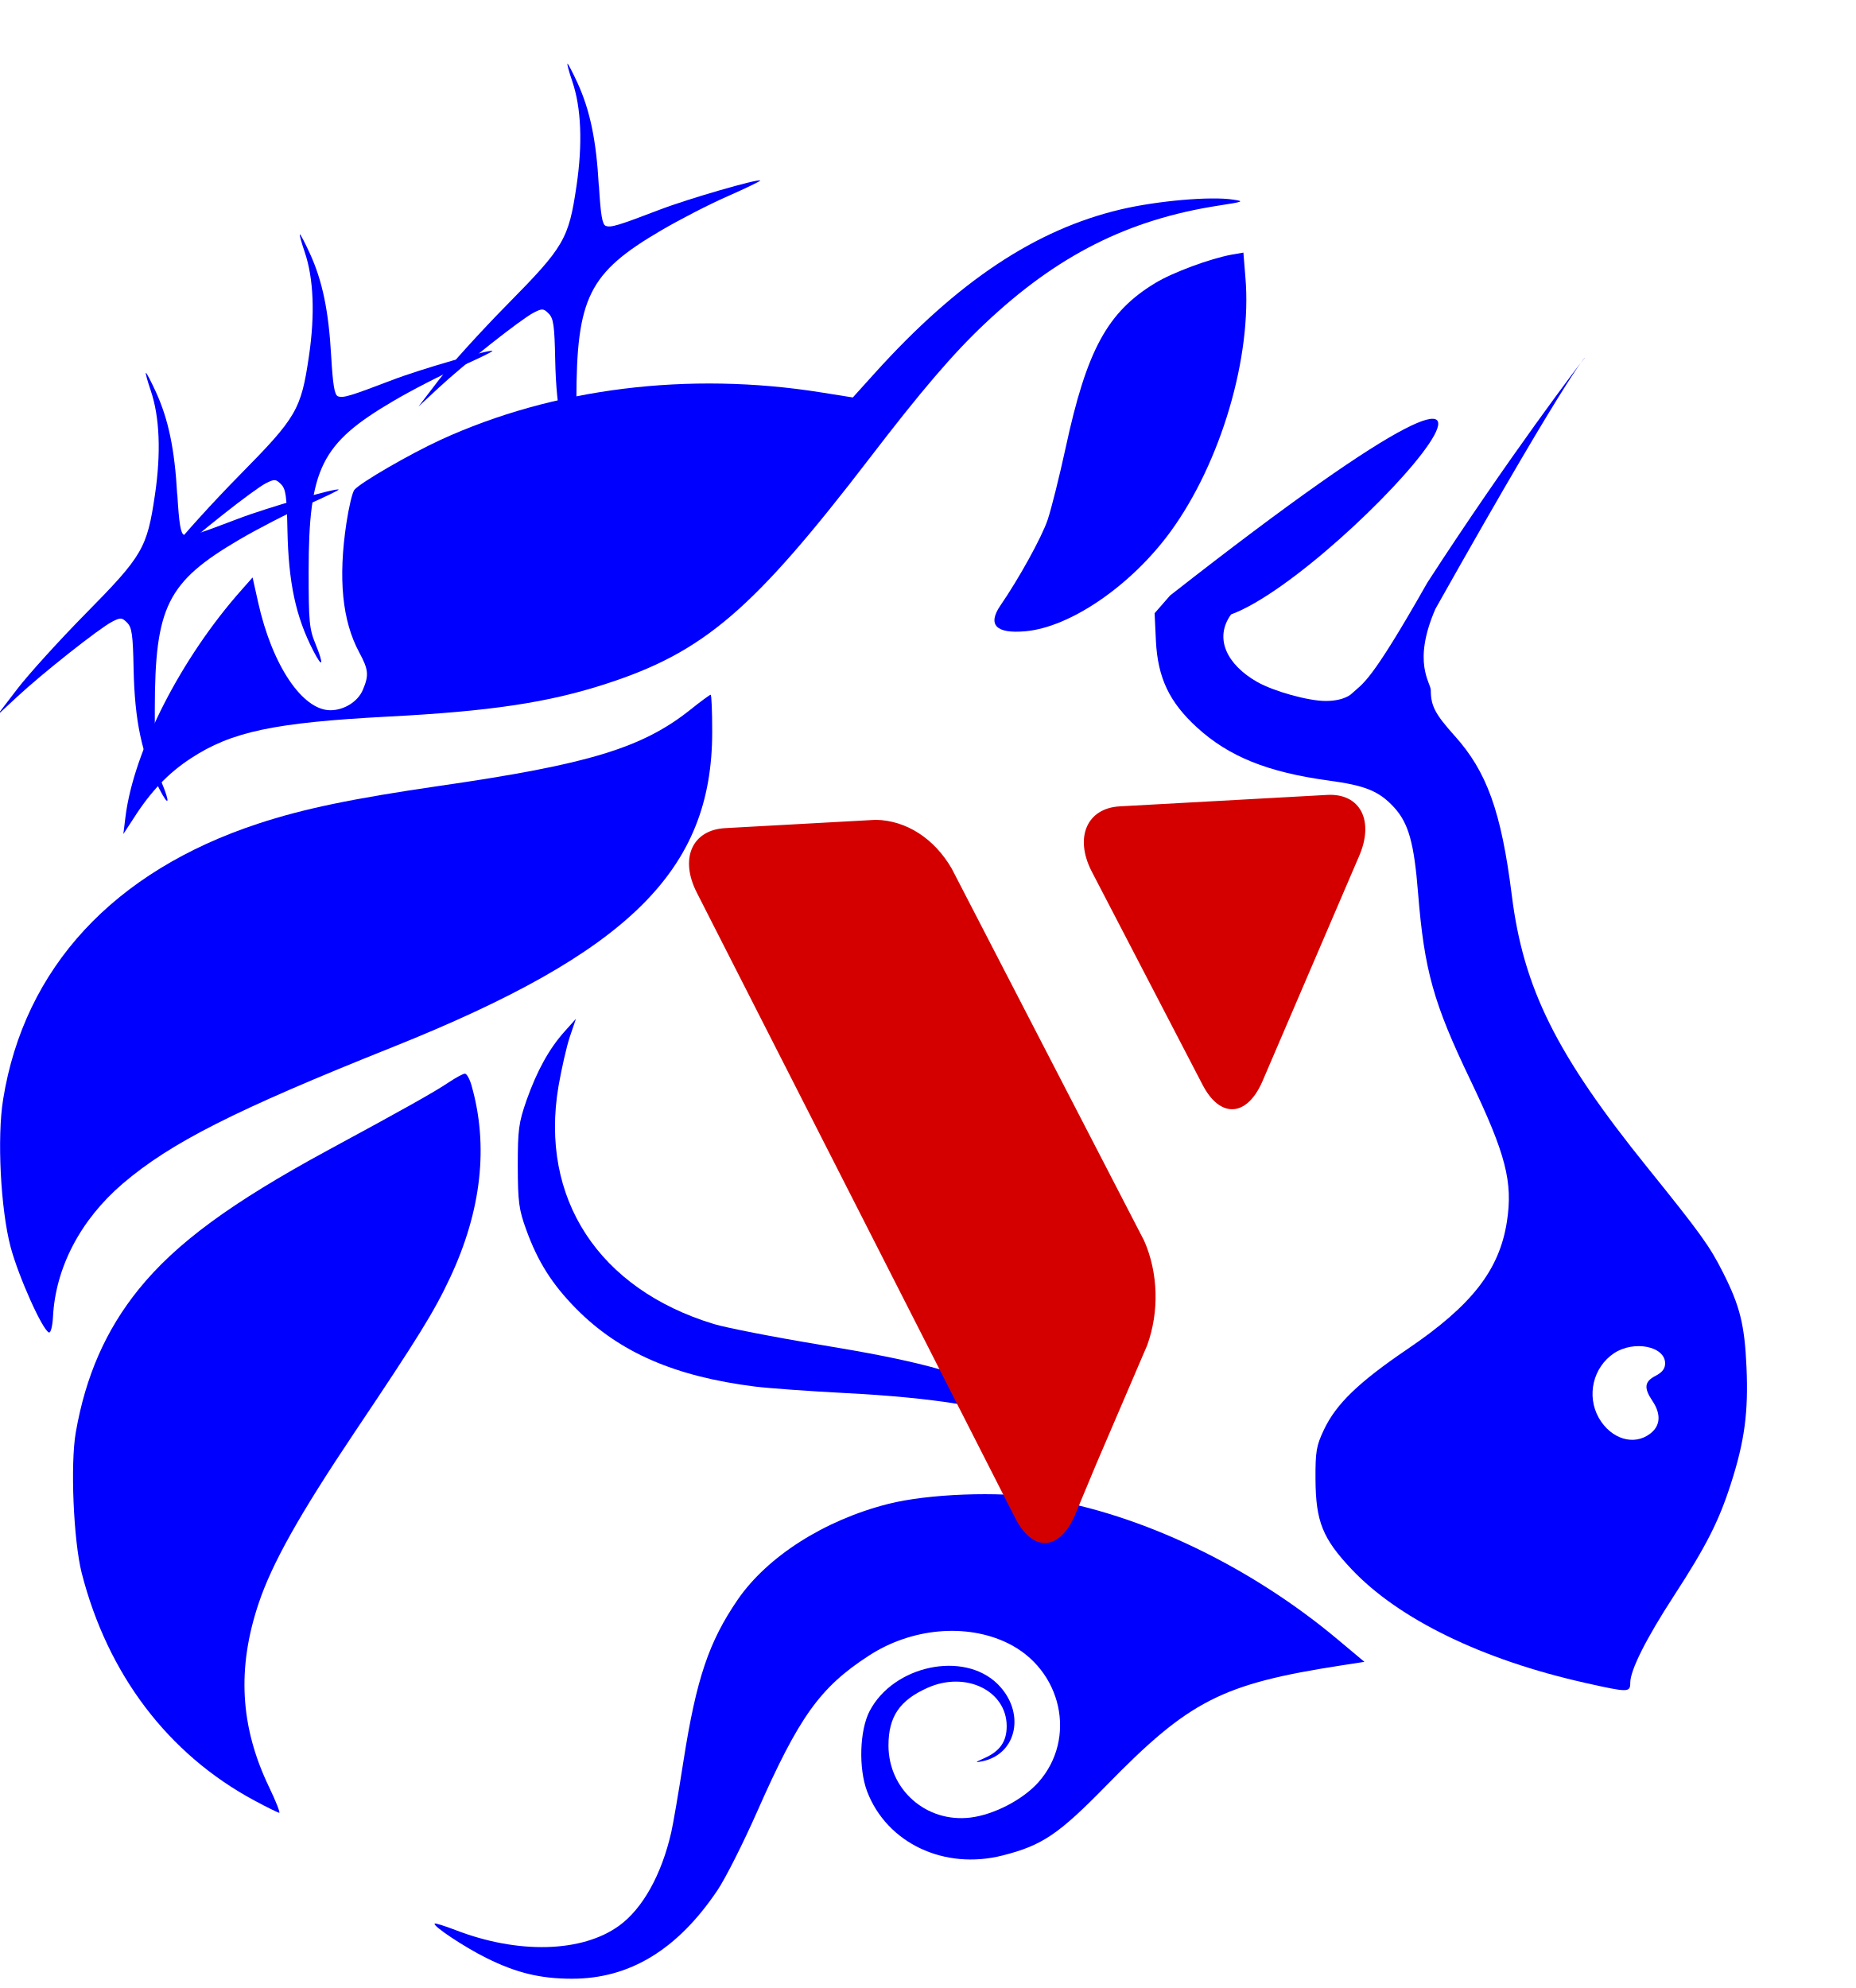
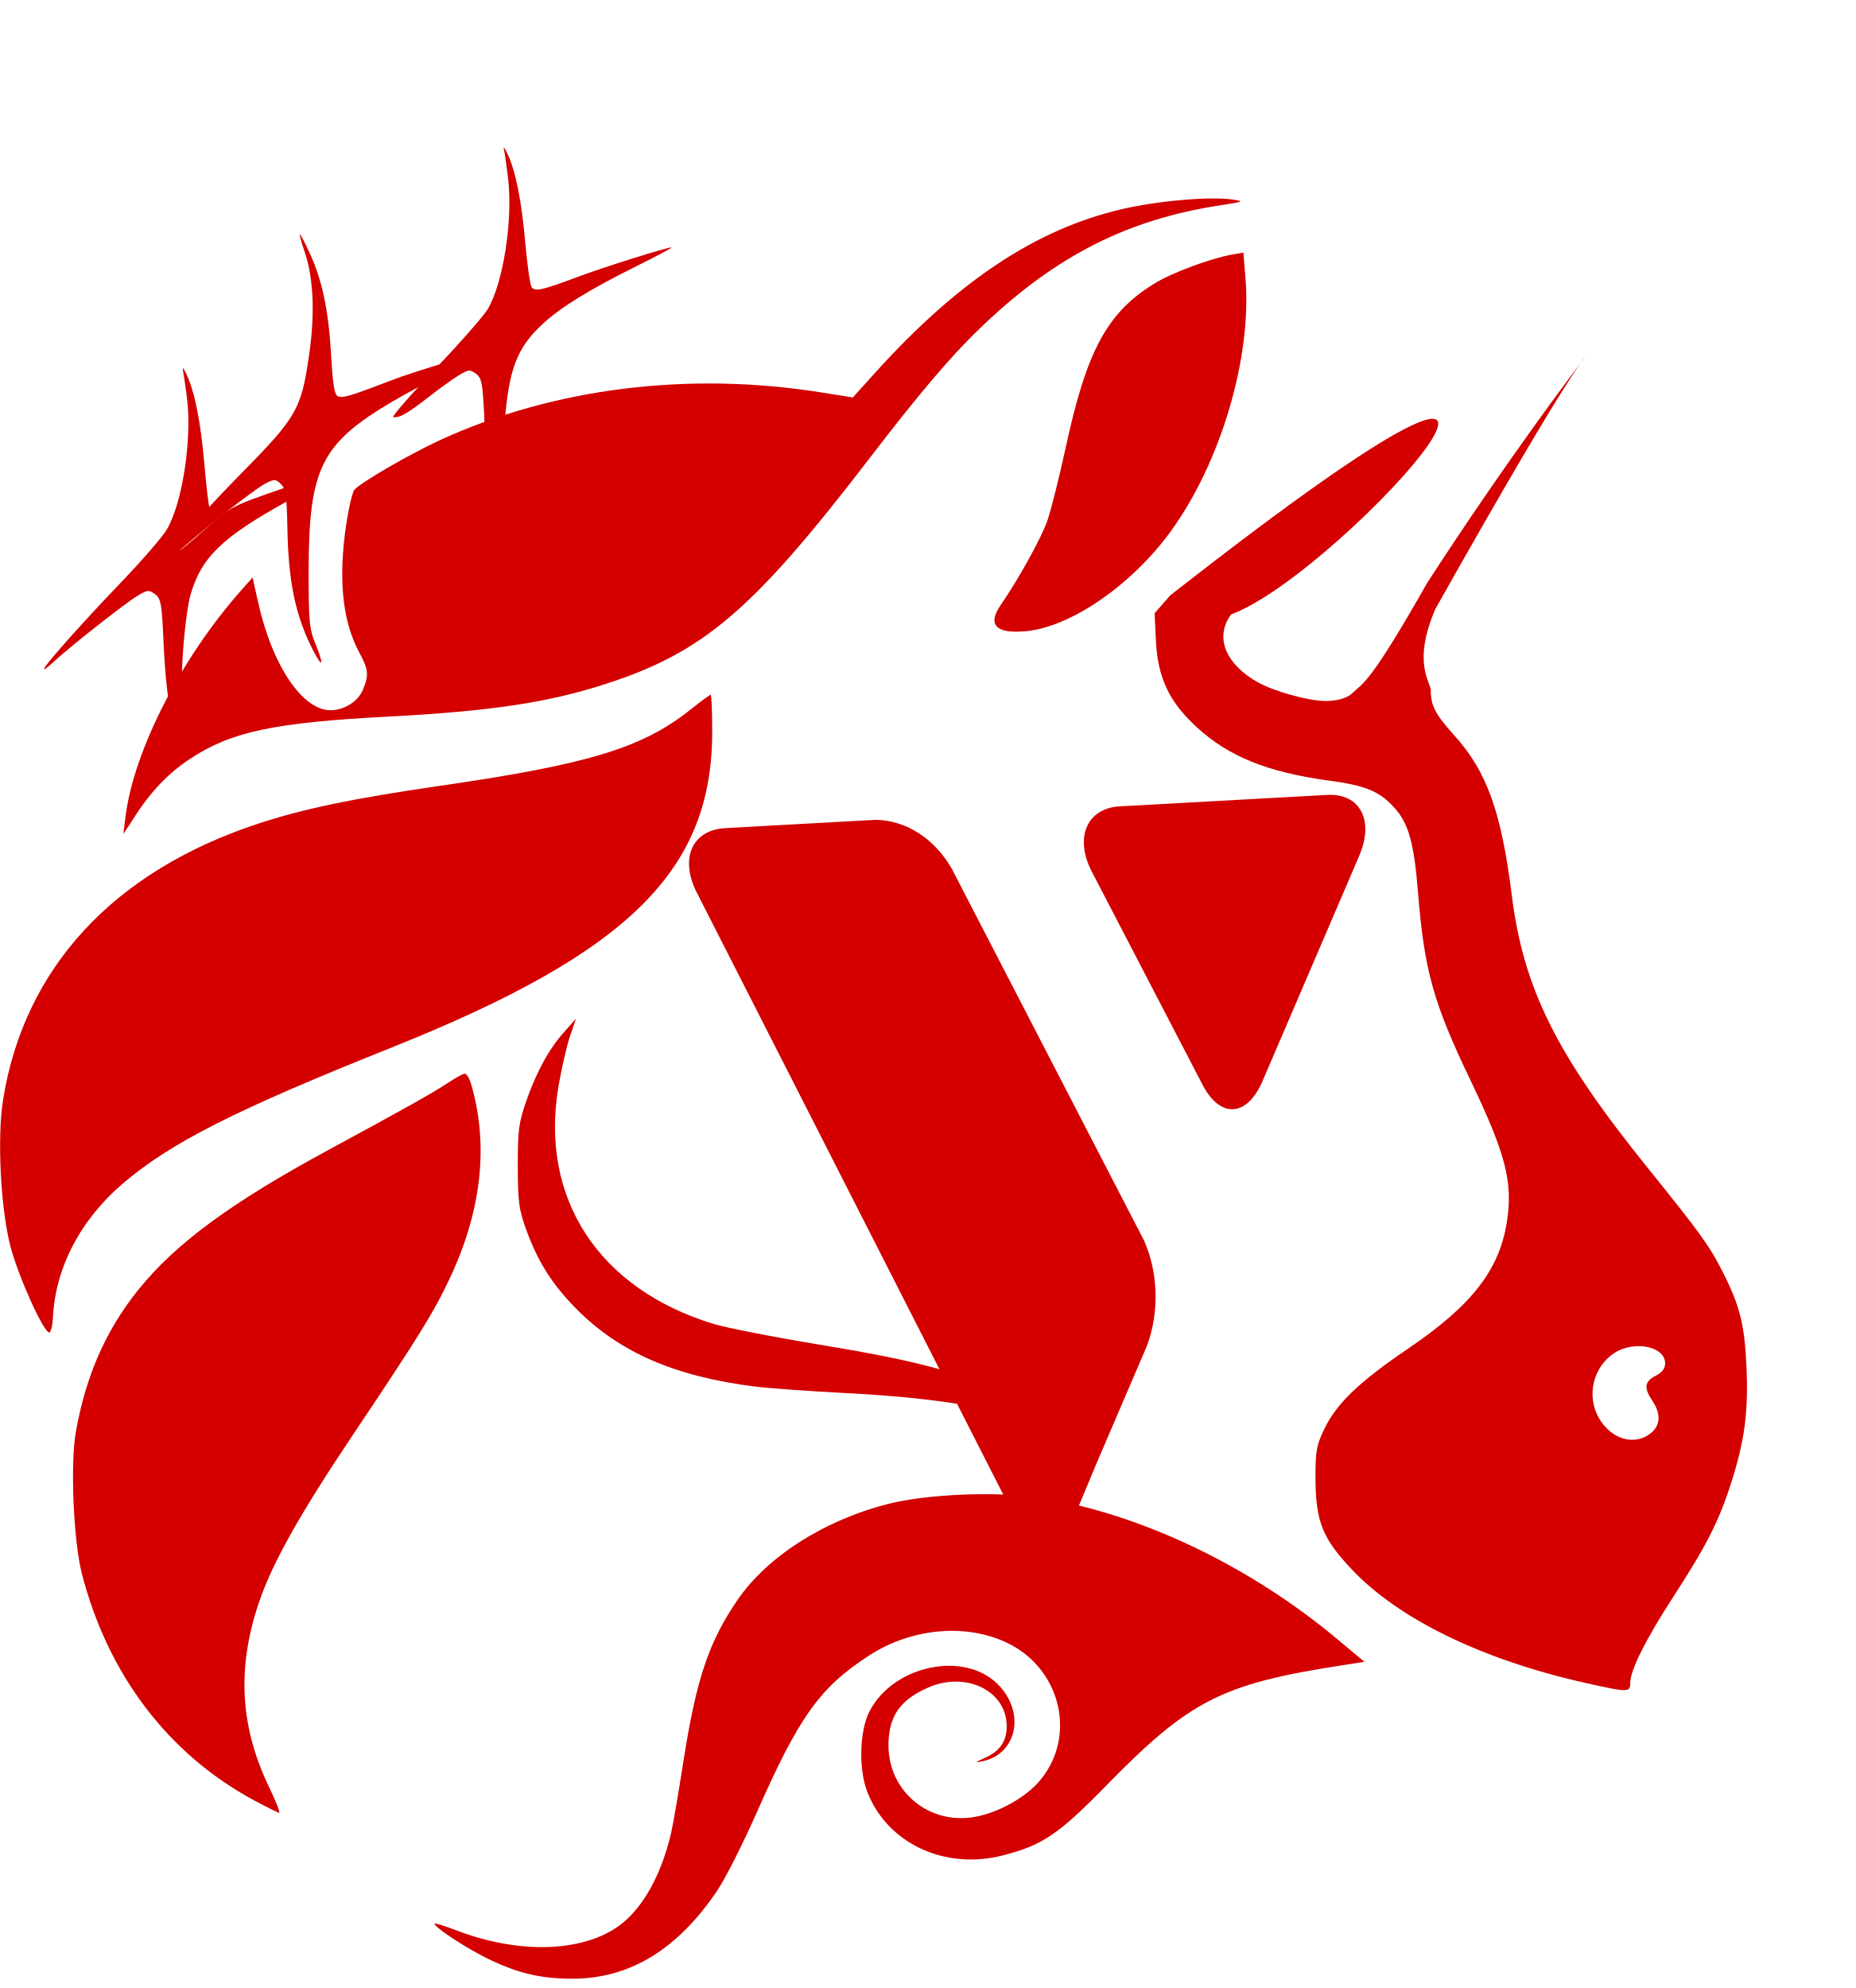
<svg xmlns="http://www.w3.org/2000/svg" id="svg22" version="1.1" fill="none" viewBox="0 0 14 15" height="15" width="14">
  <defs id="defs26" />
-   <g transform="matrix(-1,0,0,1,13.34776,0)" id="g20" style="mix-blend-mode:darken;fill:#0000ff">
-     <path style="fill:#0000ff" id="path2" fill="#000000" d="M 4.152,1.551 C 3.964,1.522 3.956,1.519 4.045,1.506 4.214,1.48 4.615,1.515 4.891,1.58 5.535,1.732 6.121,2.122 6.747,2.815 l 0.166,0.184 0.238,-0.038 C 8.153,2.801 9.172,2.928 10.024,3.319 c 0.234,0.108 0.604,0.322 0.65,0.377 0.015,0.018 0.042,0.131 0.06,0.251 0.063,0.417 0.032,0.737 -0.097,0.976 -0.07,0.13 -0.074,0.171 -0.027,0.282 0.037,0.089 0.142,0.154 0.245,0.154 0.212,-2.9e-4 0.44,-0.341 0.545,-0.814 l 0.042,-0.188 0.083,0.094 c 0.456,0.513 0.814,1.214 0.876,1.712 l 0.016,0.13 -0.077,-0.118 C 12.211,5.972 12.078,5.833 11.908,5.722 11.602,5.521 11.279,5.452 10.422,5.407 9.648,5.367 9.21,5.301 8.776,5.16 8.037,4.921 7.665,4.602 6.787,3.458 6.397,2.949 6.157,2.668 5.917,2.442 5.372,1.927 4.837,1.657 4.152,1.551 Z" />
-     <path style="fill:#0000ff" id="path4" fill="#000000" d="m 10.849,2.686 c 0.019,-0.341 0.066,-0.565 0.159,-0.77 0.037,-0.081 0.072,-0.148 0.077,-0.148 0.005,0 -0.011,0.06 -0.036,0.133 -0.068,0.199 -0.079,0.471 -0.032,0.788 0.059,0.402 0.093,0.46 0.521,0.894 0.201,0.204 0.434,0.461 0.518,0.571 L 12.211,4.356 12.057,4.212 C 11.869,4.037 11.436,3.695 11.341,3.646 11.277,3.614 11.267,3.614 11.228,3.653 11.191,3.689 11.184,3.743 11.179,3.999 11.171,4.398 11.116,4.654 10.984,4.91 10.913,5.048 10.902,5.019 10.966,4.862 11.014,4.746 11.019,4.694 11.019,4.308 11.018,3.533 10.925,3.346 10.382,3.027 10.245,2.946 10.018,2.829 9.878,2.768 9.739,2.706 9.628,2.652 9.632,2.648 c 0.015,-0.015 0.545,0.138 0.758,0.22 0.317,0.121 0.369,0.137 0.408,0.122 0.026,-0.01 0.038,-0.085 0.051,-0.304 z" />
-     <path style="fill:#0000ff" id="path6" fill="#000000" d="M 4.517,4.013 C 4.136,3.491 3.899,2.69 3.951,2.091 L 3.966,1.906 4.053,1.921 C 4.217,1.951 4.498,2.055 4.63,2.135 4.991,2.353 5.148,2.64 5.307,3.378 5.354,3.594 5.415,3.839 5.443,3.922 5.488,4.055 5.66,4.366 5.799,4.568 5.899,4.714 5.833,4.783 5.611,4.763 5.272,4.733 4.813,4.418 4.517,4.013 Z" />
-     <path style="fill:#0000ff" id="path8" fill="#000000" d="M 10.386,7.901 C 8.602,7.187 7.974,6.567 7.974,5.522 c 0,-0.154 0.005,-0.28 0.012,-0.28 0.006,0 0.076,0.051 0.153,0.113 0.362,0.288 0.767,0.412 1.888,0.574 0.66,0.096 1.031,0.173 1.374,0.286 1.089,0.359 1.763,1.087 1.923,2.079 0.047,0.288 0.019,0.829 -0.056,1.114 -0.06,0.225 -0.242,0.631 -0.29,0.646 -0.013,0.004 -0.026,-0.047 -0.03,-0.116 C 12.93,9.566 12.74,9.203 12.422,8.931 12.06,8.622 11.575,8.376 10.386,7.901 Z" />
-     <path style="fill:#0000ff" id="path10" fill="#000000" d="M 9.134,8.197 C 9.111,8.065 9.073,7.896 9.048,7.822 L 9.002,7.687 9.087,7.782 C 9.204,7.912 9.296,8.079 9.375,8.302 9.434,8.472 9.441,8.522 9.441,8.798 9.44,9.069 9.433,9.126 9.377,9.279 9.29,9.52 9.182,9.69 9.001,9.874 8.675,10.204 8.256,10.386 7.651,10.462 7.546,10.475 7.24,10.497 6.971,10.511 6.292,10.546 5.845,10.619 5.444,10.759 5.386,10.779 5.335,10.791 5.329,10.786 5.313,10.77 5.587,10.608 5.812,10.5 6.13,10.347 6.447,10.264 7.157,10.147 7.508,10.089 7.87,10.018 7.962,9.99 8.83,9.726 9.277,9.043 9.134,8.197 Z" />
-     <path style="fill:#0000ff" id="path12" fill="#000000" d="M 9.952,9.641 C 9.715,9.135 9.66,8.646 9.79,8.19 9.804,8.141 9.826,8.101 9.84,8.101 c 0.013,0 0.069,0.03 0.124,0.067 0.109,0.073 0.328,0.196 0.912,0.512 0.728,0.395 1.144,0.7 1.426,1.049 0.247,0.306 0.4,0.654 0.474,1.079 0.042,0.24 0.017,0.819 -0.045,1.062 -0.196,0.764 -0.651,1.364 -1.3,1.714 -0.095,0.051 -0.18,0.093 -0.19,0.094 -0.009,2e-4 0.025,-0.087 0.077,-0.195 0.218,-0.454 0.243,-0.895 0.078,-1.386 C 11.295,11.796 11.089,11.429 10.673,10.808 10.189,10.087 10.071,9.895 9.952,9.641 Z" />
-     <path style="fill:#0000ff" id="path14" fill="#000000" d="m 3.25,12.374 c 0.662,-0.556 1.486,-0.95 2.236,-1.071 0.323,-0.052 0.862,-0.032 1.162,0.045 0.48,0.122 0.909,0.396 1.133,0.721 0.218,0.318 0.312,0.596 0.409,1.213 0.038,0.244 0.08,0.488 0.093,0.543 0.073,0.32 0.216,0.576 0.392,0.704 0.28,0.204 0.763,0.217 1.238,0.033 0.081,-0.031 0.151,-0.053 0.155,-0.048 0.017,0.017 -0.222,0.176 -0.391,0.26 C 9.451,14.886 9.271,14.93 9.031,14.93 8.596,14.93 8.235,14.71 7.934,14.262 7.874,14.173 7.741,13.909 7.637,13.674 7.319,12.953 7.162,12.733 6.793,12.493 6.471,12.283 6.056,12.246 5.744,12.398 c -0.41,0.2 -0.524,0.72 -0.231,1.05 0.117,0.131 0.334,0.244 0.512,0.266 0.333,0.041 0.619,-0.21 0.619,-0.544 0,-0.217 -0.084,-0.341 -0.295,-0.435 -0.288,-0.129 -0.598,0.022 -0.597,0.291 6.4e-4,0.115 0.051,0.187 0.167,0.239 0.074,0.033 0.076,0.036 0.015,0.024 C 5.671,13.233 5.609,12.916 5.821,12.706 6.077,12.454 6.605,12.565 6.786,12.91 6.862,13.055 6.871,13.343 6.805,13.517 6.656,13.907 6.223,14.112 5.783,14 5.484,13.924 5.362,13.842 5.001,13.473 4.374,12.831 4.131,12.706 3.227,12.566 L 3.053,12.539 Z" />
-     <path style="fill:#0000ff" id="path16" fill="#000000" d="M 4.059,4.636 C 4.191,4.818 4.087,5.018 3.861,5.146 3.735,5.217 3.475,5.289 3.346,5.289 3.199,5.289 3.148,5.233 3.148,5.233 3.063,5.153 3.015,5.167 2.578,4.396 1.972,3.46 1.41,2.72 1.396,2.707 1.364,2.677 1.419,2.642 2.517,4.594 2.694,5.001 2.552,5.15 2.552,5.208 2.552,5.326 2.519,5.388 2.373,5.551 2.129,5.821 2.02,6.125 1.941,6.754 1.853,7.459 1.605,7.957 0.917,8.81 0.515,9.309 0.449,9.4 0.347,9.602 0.219,9.855 0.184,9.997 0.17,10.316 c -0.015,0.338 0.014,0.557 0.118,0.88 0.091,0.283 0.186,0.47 0.429,0.844 0.21,0.323 0.33,0.562 0.33,0.656 0,0.075 0.014,0.075 0.339,0.002 0.777,-0.174 1.408,-0.481 1.763,-0.857 0.22,-0.233 0.271,-0.361 0.273,-0.68 C 3.423,10.953 3.416,10.909 3.359,10.789 3.267,10.594 3.099,10.431 2.728,10.179 2.243,9.85 2.035,9.584 1.978,9.219 1.931,8.919 1.986,8.708 2.254,8.148 2.532,7.569 2.601,7.322 2.648,6.739 2.678,6.362 2.719,6.213 2.828,6.093 2.942,5.969 3.044,5.927 3.326,5.889 3.785,5.826 4.077,5.708 4.317,5.488 4.525,5.298 4.612,5.114 4.626,4.837 L 4.636,4.627 4.519,4.493 C 0.788,1.57 3.195,4.318 4.059,4.636 Z M 1.284,10.699 C 1.379,10.531 1.328,10.316 1.169,10.21 1.018,10.111 0.784,10.158 0.784,10.287 c 0,0.04 0.022,0.068 0.072,0.094 0.084,0.043 0.09,0.091 0.024,0.189 -0.067,0.1 -0.061,0.187 0.015,0.246 0.123,0.096 0.297,0.043 0.389,-0.117 z" clip-rule="evenodd" fill-rule="evenodd" />
+   <g transform="matrix(-1,0,0,1,13.34776,0)" id="g20" style="mix-blend-mode:darken;fill:#d40000;fill-opacity:1">
+     <path style="fill:#d40000;fill-opacity:1" id="path2" fill="#000000" d="M 4.152,1.551 C 3.964,1.522 3.956,1.519 4.045,1.506 4.214,1.48 4.615,1.515 4.891,1.58 5.535,1.732 6.121,2.122 6.747,2.815 l 0.166,0.184 0.238,-0.038 C 8.153,2.801 9.172,2.928 10.024,3.319 c 0.234,0.108 0.604,0.322 0.65,0.377 0.015,0.018 0.042,0.131 0.06,0.251 0.063,0.417 0.032,0.737 -0.097,0.976 -0.07,0.13 -0.074,0.171 -0.027,0.282 0.037,0.089 0.142,0.154 0.245,0.154 0.212,-2.9e-4 0.44,-0.341 0.545,-0.814 l 0.042,-0.188 0.083,0.094 c 0.456,0.513 0.814,1.214 0.876,1.712 l 0.016,0.13 -0.077,-0.118 C 12.211,5.972 12.078,5.833 11.908,5.722 11.602,5.521 11.279,5.452 10.422,5.407 9.648,5.367 9.21,5.301 8.776,5.16 8.037,4.921 7.665,4.602 6.787,3.458 6.397,2.949 6.157,2.668 5.917,2.442 5.372,1.927 4.837,1.657 4.152,1.551 Z" />
+     <path style="fill:#d40000;fill-opacity:1" id="path4" fill="#000000" d="m 10.849,2.686 c 0.019,-0.341 0.066,-0.565 0.159,-0.77 0.037,-0.081 0.072,-0.148 0.077,-0.148 0.005,0 -0.011,0.06 -0.036,0.133 -0.068,0.199 -0.079,0.471 -0.032,0.788 0.059,0.402 0.093,0.46 0.521,0.894 0.201,0.204 0.434,0.461 0.518,0.571 L 12.211,4.356 12.057,4.212 C 11.869,4.037 11.436,3.695 11.341,3.646 11.277,3.614 11.267,3.614 11.228,3.653 11.191,3.689 11.184,3.743 11.179,3.999 11.171,4.398 11.116,4.654 10.984,4.91 10.913,5.048 10.902,5.019 10.966,4.862 11.014,4.746 11.019,4.694 11.019,4.308 11.018,3.533 10.925,3.346 10.382,3.027 10.245,2.946 10.018,2.829 9.878,2.768 9.739,2.706 9.628,2.652 9.632,2.648 c 0.015,-0.015 0.545,0.138 0.758,0.22 0.317,0.121 0.369,0.137 0.408,0.122 0.026,-0.01 0.038,-0.085 0.051,-0.304 z" />
+     <path style="fill:#d40000;fill-opacity:1" id="path6" fill="#000000" d="M 4.517,4.013 C 4.136,3.491 3.899,2.69 3.951,2.091 L 3.966,1.906 4.053,1.921 C 4.217,1.951 4.498,2.055 4.63,2.135 4.991,2.353 5.148,2.64 5.307,3.378 5.354,3.594 5.415,3.839 5.443,3.922 5.488,4.055 5.66,4.366 5.799,4.568 5.899,4.714 5.833,4.783 5.611,4.763 5.272,4.733 4.813,4.418 4.517,4.013 Z" />
+     <path style="fill:#d40000;fill-opacity:1" id="path8" fill="#000000" d="M 10.386,7.901 C 8.602,7.187 7.974,6.567 7.974,5.522 c 0,-0.154 0.005,-0.28 0.012,-0.28 0.006,0 0.076,0.051 0.153,0.113 0.362,0.288 0.767,0.412 1.888,0.574 0.66,0.096 1.031,0.173 1.374,0.286 1.089,0.359 1.763,1.087 1.923,2.079 0.047,0.288 0.019,0.829 -0.056,1.114 -0.06,0.225 -0.242,0.631 -0.29,0.646 -0.013,0.004 -0.026,-0.047 -0.03,-0.116 C 12.93,9.566 12.74,9.203 12.422,8.931 12.06,8.622 11.575,8.376 10.386,7.901 Z" />
+     <path style="fill:#d40000;fill-opacity:1" id="path10" fill="#000000" d="M 9.134,8.197 C 9.111,8.065 9.073,7.896 9.048,7.822 L 9.002,7.687 9.087,7.782 C 9.204,7.912 9.296,8.079 9.375,8.302 9.434,8.472 9.441,8.522 9.441,8.798 9.44,9.069 9.433,9.126 9.377,9.279 9.29,9.52 9.182,9.69 9.001,9.874 8.675,10.204 8.256,10.386 7.651,10.462 7.546,10.475 7.24,10.497 6.971,10.511 6.292,10.546 5.845,10.619 5.444,10.759 5.386,10.779 5.335,10.791 5.329,10.786 5.313,10.77 5.587,10.608 5.812,10.5 6.13,10.347 6.447,10.264 7.157,10.147 7.508,10.089 7.87,10.018 7.962,9.99 8.83,9.726 9.277,9.043 9.134,8.197 Z" />
+     <path style="fill:#d40000;fill-opacity:1" id="path12" fill="#000000" d="M 9.952,9.641 C 9.715,9.135 9.66,8.646 9.79,8.19 9.804,8.141 9.826,8.101 9.84,8.101 c 0.013,0 0.069,0.03 0.124,0.067 0.109,0.073 0.328,0.196 0.912,0.512 0.728,0.395 1.144,0.7 1.426,1.049 0.247,0.306 0.4,0.654 0.474,1.079 0.042,0.24 0.017,0.819 -0.045,1.062 -0.196,0.764 -0.651,1.364 -1.3,1.714 -0.095,0.051 -0.18,0.093 -0.19,0.094 -0.009,2e-4 0.025,-0.087 0.077,-0.195 0.218,-0.454 0.243,-0.895 0.078,-1.386 C 11.295,11.796 11.089,11.429 10.673,10.808 10.189,10.087 10.071,9.895 9.952,9.641 Z" />
+     <path style="fill:#d40000;fill-opacity:1" id="path14" fill="#000000" d="m 3.25,12.374 c 0.662,-0.556 1.486,-0.95 2.236,-1.071 0.323,-0.052 0.862,-0.032 1.162,0.045 0.48,0.122 0.909,0.396 1.133,0.721 0.218,0.318 0.312,0.596 0.409,1.213 0.038,0.244 0.08,0.488 0.093,0.543 0.073,0.32 0.216,0.576 0.392,0.704 0.28,0.204 0.763,0.217 1.238,0.033 0.081,-0.031 0.151,-0.053 0.155,-0.048 0.017,0.017 -0.222,0.176 -0.391,0.26 C 9.451,14.886 9.271,14.93 9.031,14.93 8.596,14.93 8.235,14.71 7.934,14.262 7.874,14.173 7.741,13.909 7.637,13.674 7.319,12.953 7.162,12.733 6.793,12.493 6.471,12.283 6.056,12.246 5.744,12.398 c -0.41,0.2 -0.524,0.72 -0.231,1.05 0.117,0.131 0.334,0.244 0.512,0.266 0.333,0.041 0.619,-0.21 0.619,-0.544 0,-0.217 -0.084,-0.341 -0.295,-0.435 -0.288,-0.129 -0.598,0.022 -0.597,0.291 6.4e-4,0.115 0.051,0.187 0.167,0.239 0.074,0.033 0.076,0.036 0.015,0.024 C 5.671,13.233 5.609,12.916 5.821,12.706 6.077,12.454 6.605,12.565 6.786,12.91 6.862,13.055 6.871,13.343 6.805,13.517 6.656,13.907 6.223,14.112 5.783,14 5.484,13.924 5.362,13.842 5.001,13.473 4.374,12.831 4.131,12.706 3.227,12.566 L 3.053,12.539 Z" />
+     <path style="fill:#d40000;fill-opacity:1" id="path16" fill="#000000" d="M 4.059,4.636 C 4.191,4.818 4.087,5.018 3.861,5.146 3.735,5.217 3.475,5.289 3.346,5.289 3.199,5.289 3.148,5.233 3.148,5.233 3.063,5.153 3.015,5.167 2.578,4.396 1.972,3.46 1.41,2.72 1.396,2.707 1.364,2.677 1.419,2.642 2.517,4.594 2.694,5.001 2.552,5.15 2.552,5.208 2.552,5.326 2.519,5.388 2.373,5.551 2.129,5.821 2.02,6.125 1.941,6.754 1.853,7.459 1.605,7.957 0.917,8.81 0.515,9.309 0.449,9.4 0.347,9.602 0.219,9.855 0.184,9.997 0.17,10.316 c -0.015,0.338 0.014,0.557 0.118,0.88 0.091,0.283 0.186,0.47 0.429,0.844 0.21,0.323 0.33,0.562 0.33,0.656 0,0.075 0.014,0.075 0.339,0.002 0.777,-0.174 1.408,-0.481 1.763,-0.857 0.22,-0.233 0.271,-0.361 0.273,-0.68 C 3.423,10.953 3.416,10.909 3.359,10.789 3.267,10.594 3.099,10.431 2.728,10.179 2.243,9.85 2.035,9.584 1.978,9.219 1.931,8.919 1.986,8.708 2.254,8.148 2.532,7.569 2.601,7.322 2.648,6.739 2.678,6.362 2.719,6.213 2.828,6.093 2.942,5.969 3.044,5.927 3.326,5.889 3.785,5.826 4.077,5.708 4.317,5.488 4.525,5.298 4.612,5.114 4.626,4.837 L 4.636,4.627 4.519,4.493 C 0.788,1.57 3.195,4.318 4.059,4.636 Z M 1.284,10.699 C 1.379,10.531 1.328,10.316 1.169,10.21 1.018,10.111 0.784,10.158 0.784,10.287 c 0,0.04 0.022,0.068 0.072,0.094 0.084,0.043 0.09,0.091 0.024,0.189 -0.067,0.1 -0.061,0.187 0.015,0.246 0.123,0.096 0.297,0.043 0.389,-0.117 z" clip-rule="evenodd" fill-rule="evenodd" />
  </g>
  <g id="g916" transform="matrix(0.04821587,0.01451372,-0.01022551,0.06568871,-10.37786,-10.13799)" style="fill:#d40000">
    <path id="path914" d="m 441.881,181.31 c 3.406,3.128 7.36,2.085 8.855,-2.335 l 9.213,-27.912 c 1.495,-4.421 -1.289,-6.971 -6.19,-5.679 l -30.742,8.107 c -4.845,1.278 -6.071,4.886 -2.721,8.028 z m -17.876,53.772 c 3.406,3.128 7.304,2.1 8.799,-2.32 l 2.014,-6.359 4.839,-14.68 c 1.044,-4.09 -0.024,-8.311 -2.879,-11.373 l -37.421,-34.474 c -3.305,-2.731 -7.911,-3.794 -12.485,-2.853 l -22.333,5.889 c -4.901,1.292 -6.139,4.851 -2.721,8.028 z" class="st1" style="fill:#d40000;fill-opacity:1;stroke-width:0.543" />
  </g>
  <rect y="0.651" x="6.777" height="1.988" width="6.831" id="rect863" style="fill:#000000;fill-opacity:0" />
  <rect y="0.398" x="10.319" height="1.88" width="2.982" id="rect865" style="fill:#000000;fill-opacity:0" />
  <rect y="1.518" x="10.97" height="1.627" width="2.458" id="rect867" style="fill:#000000;fill-opacity:0;stroke-width:2.732" />
  <rect y="2.892" x="4.572" height="3.578" width="2.024" id="rect871" style="fill:#000000;fill-opacity:0" />
  <rect y="0.416" x="4.373" height="1.211" width="3.054" id="rect873" style="fill:#000000;fill-opacity:0" />
  <path id="path875" d="m 12.114,12.723 c -0.03,-0.008 -0.131,-0.033 -0.226,-0.055 -0.532,-0.125 -1.04,-0.338 -1.382,-0.582 -0.213,-0.151 -0.423,-0.374 -0.5,-0.53 -0.061,-0.125 -0.061,-0.125 -0.061,-0.387 0,-0.263 4.6e-6,-0.263 0.062,-0.389 0.081,-0.164 0.247,-0.328 0.553,-0.546 0.531,-0.377 0.712,-0.584 0.791,-0.901 C 11.441,8.977 11.4,8.785 11.094,8.123 10.827,7.546 10.773,7.353 10.713,6.769 10.667,6.325 10.633,6.207 10.512,6.079 10.398,5.96 10.316,5.927 9.991,5.874 9.526,5.798 9.233,5.669 9,5.437 8.815,5.251 8.726,5.025 8.726,4.731 8.726,4.634 8.731,4.622 8.808,4.532 8.997,4.313 9.839,3.549 11.184,2.375 c 1.181,-1.031 2.041,-1.768 2.051,-1.758 0.008,0.008 -0.442,0.549 -0.765,0.919 -0.855,0.979 -1.731,1.861 -2.767,2.786 -0.378,0.337 -0.434,0.406 -0.434,0.54 -3.034e-4,0.107 0.048,0.182 0.166,0.26 0.155,0.102 0.355,0.161 0.549,0.163 l 0.164,0.001 0.085,-0.069 c 0.088,-0.072 0.27,-0.334 0.448,-0.645 0.13,-0.227 0.995,-1.556 1.005,-1.546 0.004,0.004 -0.189,0.359 -0.429,0.787 -0.241,0.428 -0.453,0.825 -0.473,0.882 -0.047,0.136 -0.06,0.283 -0.034,0.383 0.012,0.045 0.028,0.119 0.036,0.165 0.02,0.11 0.05,0.163 0.172,0.304 0.248,0.287 0.353,0.57 0.433,1.166 0.106,0.782 0.334,1.236 1.112,2.205 0.287,0.357 0.396,0.514 0.491,0.702 0.144,0.287 0.165,0.39 0.166,0.816 5.6e-4,0.349 -0.001,0.369 -0.056,0.57 -0.104,0.383 -0.182,0.55 -0.495,1.049 -0.2,0.32 -0.297,0.508 -0.315,0.614 -0.011,0.066 -0.016,0.071 -0.069,0.07 -0.031,-8.96e-4 -0.082,-0.008 -0.111,-0.016 z m 0.287,-1.869 c 0.124,-0.052 0.151,-0.161 0.073,-0.295 -0.053,-0.091 -0.047,-0.13 0.027,-0.174 0.059,-0.035 0.082,-0.084 0.064,-0.139 -0.033,-0.105 -0.291,-0.123 -0.415,-0.028 -0.221,0.169 -0.162,0.565 0.095,0.643 0.071,0.021 0.089,0.021 0.156,-0.007 z" style="fill:#000000;fill-opacity:0;stroke-width:0.018" />
  <path id="path877" d="m 12.114,12.723 c -0.03,-0.008 -0.131,-0.033 -0.226,-0.055 -0.532,-0.125 -1.04,-0.338 -1.382,-0.582 -0.213,-0.151 -0.423,-0.374 -0.5,-0.53 -0.061,-0.125 -0.061,-0.125 -0.061,-0.387 0,-0.263 4.6e-6,-0.263 0.062,-0.389 0.081,-0.164 0.247,-0.328 0.553,-0.546 0.531,-0.377 0.712,-0.584 0.791,-0.901 C 11.441,8.977 11.4,8.785 11.094,8.123 10.827,7.546 10.773,7.353 10.713,6.769 10.667,6.325 10.633,6.207 10.512,6.079 10.398,5.96 10.316,5.927 9.991,5.874 9.526,5.798 9.233,5.669 9,5.437 8.815,5.251 8.726,5.025 8.726,4.731 8.726,4.634 8.731,4.622 8.808,4.532 8.997,4.313 9.839,3.549 11.184,2.375 c 1.181,-1.031 2.041,-1.768 2.051,-1.758 0.008,0.008 -0.442,0.549 -0.765,0.919 -0.855,0.979 -1.731,1.861 -2.767,2.786 -0.378,0.337 -0.434,0.406 -0.434,0.54 -3.034e-4,0.107 0.048,0.182 0.166,0.26 0.155,0.102 0.355,0.161 0.549,0.163 l 0.164,0.001 0.085,-0.069 c 0.088,-0.072 0.27,-0.334 0.448,-0.645 0.13,-0.227 0.995,-1.556 1.005,-1.546 0.004,0.004 -0.189,0.359 -0.429,0.787 -0.241,0.428 -0.453,0.825 -0.473,0.882 -0.047,0.136 -0.06,0.283 -0.034,0.383 0.012,0.045 0.028,0.119 0.036,0.165 0.02,0.11 0.05,0.163 0.172,0.304 0.248,0.287 0.353,0.57 0.433,1.166 0.106,0.782 0.334,1.236 1.112,2.205 0.287,0.357 0.396,0.514 0.491,0.702 0.144,0.287 0.165,0.39 0.166,0.816 5.6e-4,0.349 -0.001,0.369 -0.056,0.57 -0.104,0.383 -0.182,0.55 -0.495,1.049 -0.2,0.32 -0.297,0.508 -0.315,0.614 -0.011,0.066 -0.016,0.071 -0.069,0.07 -0.031,-8.96e-4 -0.082,-0.008 -0.111,-0.016 z m 0.287,-1.869 c 0.124,-0.052 0.151,-0.161 0.073,-0.295 -0.053,-0.091 -0.047,-0.13 0.027,-0.174 0.059,-0.035 0.082,-0.084 0.064,-0.139 -0.033,-0.105 -0.291,-0.123 -0.415,-0.028 -0.221,0.169 -0.162,0.565 0.095,0.643 0.071,0.021 0.089,0.021 0.156,-0.007 z" style="fill:#000000;fill-opacity:0;stroke-width:0.018" />
  <path id="path879" d="m 12.114,12.723 c -0.03,-0.008 -0.131,-0.033 -0.226,-0.055 -0.532,-0.125 -1.04,-0.338 -1.382,-0.582 -0.213,-0.151 -0.423,-0.374 -0.5,-0.53 -0.061,-0.125 -0.061,-0.125 -0.061,-0.387 0,-0.263 4.6e-6,-0.263 0.062,-0.389 0.081,-0.164 0.247,-0.328 0.553,-0.546 0.531,-0.377 0.712,-0.584 0.791,-0.901 C 11.441,8.977 11.4,8.785 11.094,8.123 10.827,7.546 10.773,7.353 10.713,6.769 10.667,6.325 10.633,6.207 10.512,6.079 10.398,5.96 10.316,5.927 9.991,5.874 9.526,5.798 9.233,5.669 9,5.437 8.815,5.251 8.726,5.025 8.726,4.731 8.726,4.634 8.731,4.622 8.808,4.532 8.997,4.313 9.839,3.549 11.184,2.375 c 1.181,-1.031 2.041,-1.768 2.051,-1.758 0.008,0.008 -0.442,0.549 -0.765,0.919 -0.855,0.979 -1.731,1.861 -2.767,2.786 -0.378,0.337 -0.434,0.406 -0.434,0.54 -3.034e-4,0.107 0.048,0.182 0.166,0.26 0.155,0.102 0.355,0.161 0.549,0.163 l 0.164,0.001 0.085,-0.069 c 0.088,-0.072 0.27,-0.334 0.448,-0.645 0.13,-0.227 0.995,-1.556 1.005,-1.546 0.004,0.004 -0.189,0.359 -0.429,0.787 -0.241,0.428 -0.453,0.825 -0.473,0.882 -0.047,0.136 -0.06,0.283 -0.034,0.383 0.012,0.045 0.028,0.119 0.036,0.165 0.02,0.11 0.05,0.163 0.172,0.304 0.248,0.287 0.353,0.57 0.433,1.166 0.106,0.782 0.334,1.236 1.112,2.205 0.287,0.357 0.396,0.514 0.491,0.702 0.144,0.287 0.165,0.39 0.166,0.816 5.6e-4,0.349 -0.001,0.369 -0.056,0.57 -0.104,0.383 -0.182,0.55 -0.495,1.049 -0.2,0.32 -0.297,0.508 -0.315,0.614 -0.011,0.066 -0.016,0.071 -0.069,0.07 -0.031,-8.96e-4 -0.082,-0.008 -0.111,-0.016 z m 0.287,-1.869 c 0.124,-0.052 0.151,-0.161 0.073,-0.295 -0.053,-0.091 -0.047,-0.13 0.027,-0.174 0.059,-0.035 0.082,-0.084 0.064,-0.139 -0.033,-0.105 -0.291,-0.123 -0.415,-0.028 -0.221,0.169 -0.162,0.565 0.095,0.643 0.071,0.021 0.089,0.021 0.156,-0.007 z" style="fill:#000000;fill-opacity:0;stroke-width:0.018" />
  <path id="path881" d="m 12.114,12.723 c -0.03,-0.008 -0.131,-0.033 -0.226,-0.055 -0.532,-0.125 -1.04,-0.338 -1.382,-0.582 -0.213,-0.151 -0.423,-0.374 -0.5,-0.53 -0.061,-0.125 -0.061,-0.125 -0.061,-0.387 0,-0.263 4.6e-6,-0.263 0.062,-0.389 0.081,-0.164 0.247,-0.328 0.553,-0.546 0.531,-0.377 0.712,-0.584 0.791,-0.901 C 11.441,8.977 11.4,8.785 11.094,8.123 10.827,7.546 10.773,7.353 10.713,6.769 10.667,6.325 10.633,6.207 10.512,6.079 10.398,5.96 10.316,5.927 9.991,5.874 9.526,5.798 9.233,5.669 9,5.437 8.815,5.251 8.726,5.025 8.726,4.731 8.726,4.634 8.731,4.622 8.808,4.532 8.997,4.313 9.839,3.549 11.184,2.375 c 1.181,-1.031 2.041,-1.768 2.051,-1.758 0.008,0.008 -0.442,0.549 -0.765,0.919 -0.855,0.979 -1.731,1.861 -2.767,2.786 -0.378,0.337 -0.434,0.406 -0.434,0.54 -3.034e-4,0.107 0.048,0.182 0.166,0.26 0.155,0.102 0.355,0.161 0.549,0.163 l 0.164,0.001 0.085,-0.069 c 0.088,-0.072 0.27,-0.334 0.448,-0.645 0.13,-0.227 0.995,-1.556 1.005,-1.546 0.004,0.004 -0.189,0.359 -0.429,0.787 -0.241,0.428 -0.453,0.825 -0.473,0.882 -0.047,0.136 -0.06,0.283 -0.034,0.383 0.012,0.045 0.028,0.119 0.036,0.165 0.02,0.11 0.05,0.163 0.172,0.304 0.248,0.287 0.353,0.57 0.433,1.166 0.106,0.782 0.334,1.236 1.112,2.205 0.287,0.357 0.396,0.514 0.491,0.702 0.144,0.287 0.165,0.39 0.166,0.816 5.6e-4,0.349 -0.001,0.369 -0.056,0.57 -0.104,0.383 -0.182,0.55 -0.495,1.049 -0.2,0.32 -0.297,0.508 -0.315,0.614 -0.011,0.066 -0.016,0.071 -0.069,0.07 -0.031,-8.96e-4 -0.082,-0.008 -0.111,-0.016 z m 0.287,-1.869 c 0.124,-0.052 0.151,-0.161 0.073,-0.295 -0.053,-0.091 -0.047,-0.13 0.027,-0.174 0.059,-0.035 0.082,-0.084 0.064,-0.139 -0.033,-0.105 -0.291,-0.123 -0.415,-0.028 -0.221,0.169 -0.162,0.565 0.095,0.643 0.071,0.021 0.089,0.021 0.156,-0.007 z" style="fill:#000000;fill-opacity:0;stroke-width:0.018" />
  <path id="path883" d="m 12.114,12.723 c -0.03,-0.008 -0.131,-0.033 -0.226,-0.055 -0.532,-0.125 -1.04,-0.338 -1.382,-0.582 -0.213,-0.151 -0.423,-0.374 -0.5,-0.53 -0.061,-0.125 -0.061,-0.125 -0.061,-0.387 0,-0.263 4.6e-6,-0.263 0.062,-0.389 0.081,-0.164 0.247,-0.328 0.553,-0.546 0.531,-0.377 0.712,-0.584 0.791,-0.901 C 11.441,8.977 11.4,8.785 11.094,8.123 10.827,7.546 10.773,7.353 10.713,6.769 10.667,6.325 10.633,6.207 10.512,6.079 10.398,5.96 10.316,5.927 9.991,5.874 9.526,5.798 9.233,5.669 9,5.437 8.815,5.251 8.726,5.025 8.726,4.731 8.726,4.634 8.731,4.622 8.808,4.532 8.997,4.313 9.839,3.549 11.184,2.375 c 1.181,-1.031 2.041,-1.768 2.051,-1.758 0.008,0.008 -0.442,0.549 -0.765,0.919 -0.855,0.979 -1.731,1.861 -2.767,2.786 -0.378,0.337 -0.434,0.406 -0.434,0.54 -3.034e-4,0.107 0.048,0.182 0.166,0.26 0.155,0.102 0.355,0.161 0.549,0.163 l 0.164,0.001 0.085,-0.069 c 0.088,-0.072 0.27,-0.334 0.448,-0.645 0.13,-0.227 0.995,-1.556 1.005,-1.546 0.004,0.004 -0.189,0.359 -0.429,0.787 -0.241,0.428 -0.453,0.825 -0.473,0.882 -0.047,0.136 -0.06,0.283 -0.034,0.383 0.012,0.045 0.028,0.119 0.036,0.165 0.02,0.11 0.05,0.163 0.172,0.304 0.248,0.287 0.353,0.57 0.433,1.166 0.106,0.782 0.334,1.236 1.112,2.205 0.287,0.357 0.396,0.514 0.491,0.702 0.144,0.287 0.165,0.39 0.166,0.816 5.6e-4,0.349 -0.001,0.369 -0.056,0.57 -0.104,0.383 -0.182,0.55 -0.495,1.049 -0.2,0.32 -0.297,0.508 -0.315,0.614 -0.011,0.066 -0.016,0.071 -0.069,0.07 -0.031,-8.96e-4 -0.082,-0.008 -0.111,-0.016 z m 0.287,-1.869 c 0.124,-0.052 0.151,-0.161 0.073,-0.295 -0.053,-0.091 -0.047,-0.13 0.027,-0.174 0.059,-0.035 0.082,-0.084 0.064,-0.139 -0.033,-0.105 -0.291,-0.123 -0.415,-0.028 -0.221,0.169 -0.162,0.565 0.095,0.643 0.071,0.021 0.089,0.021 0.156,-0.007 z" style="fill:#000000;fill-opacity:0;stroke-width:0.018" />
  <path id="path885" d="m 12.114,12.723 c -0.03,-0.008 -0.131,-0.033 -0.226,-0.055 -0.532,-0.125 -1.04,-0.338 -1.382,-0.582 -0.213,-0.151 -0.423,-0.374 -0.5,-0.53 -0.061,-0.125 -0.061,-0.125 -0.061,-0.387 0,-0.263 4.6e-6,-0.263 0.062,-0.389 0.081,-0.164 0.247,-0.328 0.553,-0.546 0.531,-0.377 0.712,-0.584 0.791,-0.901 C 11.441,8.977 11.4,8.785 11.094,8.123 10.827,7.546 10.773,7.353 10.713,6.769 10.667,6.325 10.633,6.207 10.512,6.079 10.398,5.96 10.316,5.927 9.991,5.874 9.526,5.798 9.233,5.669 9,5.437 8.815,5.251 8.726,5.025 8.726,4.731 8.726,4.634 8.731,4.622 8.808,4.532 8.997,4.313 9.839,3.549 11.184,2.375 c 1.181,-1.031 2.041,-1.768 2.051,-1.758 0.008,0.008 -0.442,0.549 -0.765,0.919 -0.855,0.979 -1.731,1.861 -2.767,2.786 -0.378,0.337 -0.434,0.406 -0.434,0.54 -3.034e-4,0.107 0.048,0.182 0.166,0.26 0.155,0.102 0.355,0.161 0.549,0.163 l 0.164,0.001 0.085,-0.069 c 0.088,-0.072 0.27,-0.334 0.448,-0.645 0.13,-0.227 0.995,-1.556 1.005,-1.546 0.004,0.004 -0.189,0.359 -0.429,0.787 -0.241,0.428 -0.453,0.825 -0.473,0.882 -0.047,0.136 -0.06,0.283 -0.034,0.383 0.012,0.045 0.028,0.119 0.036,0.165 0.02,0.11 0.05,0.163 0.172,0.304 0.248,0.287 0.353,0.57 0.433,1.166 0.106,0.782 0.334,1.236 1.112,2.205 0.287,0.357 0.396,0.514 0.491,0.702 0.144,0.287 0.165,0.39 0.166,0.816 5.6e-4,0.349 -0.001,0.369 -0.056,0.57 -0.104,0.383 -0.182,0.55 -0.495,1.049 -0.2,0.32 -0.297,0.508 -0.315,0.614 -0.011,0.066 -0.016,0.071 -0.069,0.07 -0.031,-8.96e-4 -0.082,-0.008 -0.111,-0.016 z m 0.287,-1.869 c 0.124,-0.052 0.151,-0.161 0.073,-0.295 -0.053,-0.091 -0.047,-0.13 0.027,-0.174 0.059,-0.035 0.082,-0.084 0.064,-0.139 -0.033,-0.105 -0.291,-0.123 -0.415,-0.028 -0.221,0.169 -0.162,0.565 0.095,0.643 0.071,0.021 0.089,0.021 0.156,-0.007 z" style="fill:#000000;fill-opacity:0;stroke-width:0.018" />
  <path id="path887" d="m 12.114,12.723 c -0.03,-0.008 -0.131,-0.033 -0.226,-0.055 -0.532,-0.125 -1.04,-0.338 -1.382,-0.582 -0.213,-0.151 -0.423,-0.374 -0.5,-0.53 -0.061,-0.125 -0.061,-0.125 -0.061,-0.387 0,-0.263 4.6e-6,-0.263 0.062,-0.389 0.081,-0.164 0.247,-0.328 0.553,-0.546 0.531,-0.377 0.712,-0.584 0.791,-0.901 C 11.441,8.977 11.4,8.785 11.094,8.123 10.827,7.546 10.773,7.353 10.713,6.769 10.667,6.325 10.633,6.207 10.512,6.079 10.398,5.96 10.316,5.927 9.991,5.874 9.526,5.798 9.233,5.669 9,5.437 8.815,5.251 8.726,5.025 8.726,4.731 8.726,4.634 8.731,4.622 8.808,4.532 8.997,4.313 9.839,3.549 11.184,2.375 c 1.181,-1.031 2.041,-1.768 2.051,-1.758 0.008,0.008 -0.442,0.549 -0.765,0.919 -0.855,0.979 -1.731,1.861 -2.767,2.786 -0.378,0.337 -0.434,0.406 -0.434,0.54 -3.034e-4,0.107 0.048,0.182 0.166,0.26 0.155,0.102 0.355,0.161 0.549,0.163 l 0.164,0.001 0.085,-0.069 c 0.088,-0.072 0.27,-0.334 0.448,-0.645 0.13,-0.227 0.995,-1.556 1.005,-1.546 0.004,0.004 -0.189,0.359 -0.429,0.787 -0.241,0.428 -0.453,0.825 -0.473,0.882 -0.047,0.136 -0.06,0.283 -0.034,0.383 0.012,0.045 0.028,0.119 0.036,0.165 0.02,0.11 0.05,0.163 0.172,0.304 0.248,0.287 0.353,0.57 0.433,1.166 0.106,0.782 0.334,1.236 1.112,2.205 0.287,0.357 0.396,0.514 0.491,0.702 0.144,0.287 0.165,0.39 0.166,0.816 5.6e-4,0.349 -0.001,0.369 -0.056,0.57 -0.104,0.383 -0.182,0.55 -0.495,1.049 -0.2,0.32 -0.297,0.508 -0.315,0.614 -0.011,0.066 -0.016,0.071 -0.069,0.07 -0.031,-8.96e-4 -0.082,-0.008 -0.111,-0.016 z m 0.287,-1.869 c 0.124,-0.052 0.151,-0.161 0.073,-0.295 -0.053,-0.091 -0.047,-0.13 0.027,-0.174 0.059,-0.035 0.082,-0.084 0.064,-0.139 -0.033,-0.105 -0.291,-0.123 -0.415,-0.028 -0.221,0.169 -0.162,0.565 0.095,0.643 0.071,0.021 0.089,0.021 0.156,-0.007 z" style="fill:#000000;fill-opacity:0;stroke-width:0.018" />
  <path id="path889" d="M 0.963,6.113 C 0.997,5.83 1.233,5.287 1.486,4.908 1.617,4.713 1.864,4.401 1.888,4.401 c 0.007,0 0.03,0.073 0.052,0.163 0.145,0.59 0.419,0.902 0.677,0.773 0.073,-0.037 0.139,-0.127 0.155,-0.213 0.009,-0.046 -0.004,-0.093 -0.053,-0.202 C 2.615,4.69 2.595,4.57 2.604,4.247 2.609,4.07 2.624,3.918 2.644,3.834 L 2.675,3.702 2.796,3.623 C 3.238,3.337 3.763,3.125 4.308,3.012 c 0.401,-0.083 0.517,-0.094 1.047,-0.094 0.441,5.06e-5 0.543,0.006 0.79,0.043 L 6.429,3.005 6.778,2.653 C 7.23,2.196 7.48,2.004 7.872,1.808 8.096,1.697 8.319,1.618 8.542,1.573 c 0.222,-0.045 0.634,-0.083 0.701,-0.064 0.043,0.012 0.023,0.019 -0.125,0.046 C 8.462,1.675 7.942,1.946 7.418,2.441 7.192,2.655 6.996,2.883 6.566,3.434 5.658,4.596 5.318,4.893 4.621,5.131 4.163,5.286 3.748,5.35 2.843,5.404 2.415,5.429 2.087,5.469 1.883,5.521 1.524,5.612 1.235,5.815 1.036,6.114 0.998,6.171 0.964,6.217 0.959,6.217 c -0.005,0 -0.003,-0.047 0.004,-0.104 z" style="fill:#000000;fill-opacity:0;stroke-width:0.018" />
  <path id="path891" d="M 0.963,6.113 C 0.997,5.83 1.233,5.287 1.486,4.908 1.617,4.713 1.864,4.401 1.888,4.401 c 0.007,0 0.03,0.073 0.052,0.163 0.145,0.59 0.419,0.902 0.677,0.773 0.073,-0.037 0.139,-0.127 0.155,-0.213 0.009,-0.046 -0.004,-0.093 -0.053,-0.202 C 2.615,4.69 2.595,4.57 2.604,4.247 2.609,4.07 2.624,3.918 2.644,3.834 L 2.675,3.702 2.796,3.623 C 3.238,3.337 3.763,3.125 4.308,3.012 c 0.401,-0.083 0.517,-0.094 1.047,-0.094 0.441,5.06e-5 0.543,0.006 0.79,0.043 L 6.429,3.005 6.778,2.653 C 7.23,2.196 7.48,2.004 7.872,1.808 8.096,1.697 8.319,1.618 8.542,1.573 c 0.222,-0.045 0.634,-0.083 0.701,-0.064 0.043,0.012 0.023,0.019 -0.125,0.046 C 8.462,1.675 7.942,1.946 7.418,2.441 7.192,2.655 6.996,2.883 6.566,3.434 5.658,4.596 5.318,4.893 4.621,5.131 4.163,5.286 3.748,5.35 2.843,5.404 2.415,5.429 2.087,5.469 1.883,5.521 1.524,5.612 1.235,5.815 1.036,6.114 0.998,6.171 0.964,6.217 0.959,6.217 c -0.005,0 -0.003,-0.047 0.004,-0.104 z" style="fill:#000000;fill-opacity:0;stroke-width:0.018" />
  <path id="path893" d="M 0.291,9.911 C 0.191,9.716 0.096,9.455 0.06,9.271 0.014,9.04 0.003,8.478 0.04,8.264 0.214,7.263 0.926,6.534 2.066,6.19 2.262,6.131 2.77,6.02 2.979,5.991 l 0.081,-0.011 -0.072,0.034 C 2.822,6.094 2.76,6.265 2.826,6.461 2.842,6.506 2.992,6.797 3.161,7.108 L 3.468,7.672 3.354,7.724 C 3.292,7.752 3.066,7.847 2.852,7.934 1.456,8.505 0.947,8.8 0.654,9.21 0.509,9.414 0.397,9.717 0.393,9.916 0.391,10.064 0.37,10.063 0.291,9.911 Z" style="fill:#000000;fill-opacity:0;stroke-width:0.018" />
  <path id="path895" d="M 6.204,12.561 C 6.174,12.541 6.132,12.502 6.111,12.473 6.089,12.444 5.818,11.954 5.508,11.383 5.198,10.813 4.484,9.501 3.922,8.467 3.36,7.433 2.882,6.543 2.859,6.488 2.772,6.282 2.833,6.101 3.015,6.023 c 0.089,-0.038 1.628,-0.121 1.769,-0.095 0.202,0.037 0.416,0.167 0.54,0.33 0.094,0.122 1.987,3.552 2.03,3.678 0.058,0.168 0.078,0.37 0.055,0.539 -0.028,0.202 -0.048,0.255 -0.35,0.912 -0.144,0.313 -0.3,0.659 -0.348,0.768 -0.105,0.24 -0.187,0.369 -0.259,0.411 -0.07,0.042 -0.179,0.04 -0.247,-0.004 z" style="fill:#000000;fill-opacity:0;stroke-width:0.018" />
  <path id="path897" d="M 6.204,12.561 C 6.174,12.541 6.132,12.502 6.111,12.473 6.089,12.444 5.818,11.954 5.508,11.383 5.198,10.813 4.484,9.501 3.922,8.467 3.36,7.433 2.882,6.543 2.859,6.488 2.772,6.282 2.833,6.101 3.015,6.023 c 0.089,-0.038 1.628,-0.121 1.769,-0.095 0.202,0.037 0.416,0.167 0.54,0.33 0.094,0.122 1.987,3.552 2.03,3.678 0.058,0.168 0.078,0.37 0.055,0.539 -0.028,0.202 -0.048,0.255 -0.35,0.912 -0.144,0.313 -0.3,0.659 -0.348,0.768 -0.105,0.24 -0.187,0.369 -0.259,0.411 -0.07,0.042 -0.179,0.04 -0.247,-0.004 z" style="fill:#000000;fill-opacity:0;stroke-width:0.018" />
-   <path d="m 1.337,3.731 c -0.019,-0.341 -0.066,-0.565 -0.159,-0.77 -0.037,-0.081 -0.072,-0.148 -0.077,-0.148 -0.005,0 0.011,0.06 0.036,0.133 0.068,0.199 0.079,0.471 0.032,0.788 -0.059,0.402 -0.093,0.46 -0.521,0.894 -0.201,0.204 -0.434,0.461 -0.518,0.571 l -0.154,0.201 0.154,-0.143 c 0.188,-0.175 0.62,-0.517 0.716,-0.566 0.064,-0.033 0.074,-0.032 0.113,0.007 0.036,0.036 0.044,0.09 0.049,0.346 0.008,0.399 0.063,0.655 0.195,0.91 0.071,0.138 0.083,0.109 0.018,-0.047 -0.048,-0.117 -0.053,-0.168 -0.053,-0.554 8e-4,-0.776 0.093,-0.962 0.637,-1.281 0.138,-0.081 0.364,-0.198 0.504,-0.259 0.14,-0.062 0.25,-0.115 0.246,-0.119 -0.015,-0.015 -0.545,0.138 -0.758,0.22 -0.317,0.121 -0.369,0.137 -0.408,0.122 -0.026,-0.01 -0.038,-0.085 -0.051,-0.304 z" fill="#000000" id="path4-2" style="mix-blend-mode:darken;fill:#0000ff" />
-   <path d="m 4.518,1.399 c -0.019,-0.341 -0.066,-0.565 -0.159,-0.77 -0.037,-0.081 -0.072,-0.148 -0.077,-0.148 -0.005,0 0.011,0.06 0.036,0.133 0.068,0.199 0.079,0.471 0.032,0.788 -0.059,0.402 -0.093,0.46 -0.521,0.894 -0.201,0.204 -0.434,0.461 -0.518,0.571 l -0.154,0.201 0.154,-0.143 c 0.188,-0.175 0.62,-0.517 0.716,-0.566 0.064,-0.033 0.074,-0.032 0.113,0.007 0.036,0.036 0.044,0.09 0.049,0.346 0.008,0.399 0.063,0.655 0.195,0.91 0.071,0.138 0.083,0.109 0.018,-0.047 -0.048,-0.117 -0.053,-0.168 -0.053,-0.554 8e-4,-0.776 0.093,-0.962 0.637,-1.281 0.138,-0.081 0.364,-0.198 0.504,-0.259 0.14,-0.062 0.25,-0.115 0.246,-0.119 -0.015,-0.015 -0.545,0.138 -0.758,0.22 -0.317,0.121 -0.369,0.137 -0.408,0.122 -0.026,-0.01 -0.038,-0.085 -0.051,-0.304 z" fill="#000000" id="path4-9" style="mix-blend-mode:darken;fill:#0000ff" />
+   <path id="path920" d="M 1.292,5.381 C 1.268,5.304 1.246,5.097 1.235,4.868 1.221,4.545 1.215,4.512 1.162,4.478 1.121,4.45 1.113,4.451 1.04,4.494 0.953,4.545 0.543,4.867 0.419,4.981 0.176,5.205 0.476,4.85 0.937,4.369 1.081,4.218 1.225,4.051 1.257,3.998 1.375,3.802 1.45,3.319 1.411,3.004 1.399,2.911 1.385,2.815 1.38,2.79 c -0.006,-0.025 0.007,-0.009 0.028,0.036 0.062,0.133 0.106,0.356 0.134,0.676 0.015,0.166 0.031,0.309 0.037,0.319 0.006,0.009 -0.043,0.085 -0.108,0.169 -0.065,0.083 -0.118,0.157 -0.118,0.164 0,0.007 0.085,-0.063 0.188,-0.155 0.2,-0.177 0.206,-0.18 0.594,-0.314 0.207,-0.072 0.23,-0.076 0.23,-0.046 0,0.024 -0.057,0.065 -0.198,0.143 -0.493,0.273 -0.648,0.423 -0.73,0.708 -0.031,0.108 -0.065,0.44 -0.065,0.644 -1.662e-4,0.138 -0.058,0.318 -0.079,0.248 z" style="fill:#d40000;fill-opacity:1;stroke-width:0.018" />
+   <path id="path922" d="m 3.657,3.21 c -0.015,-0.33 -0.02,-0.36 -0.074,-0.396 -0.041,-0.027 -0.048,-0.025 -0.12,0.017 -0.042,0.025 -0.146,0.1 -0.231,0.166 -0.155,0.122 -0.221,0.159 -0.265,0.15 -0.013,-0.003 0.129,-0.165 0.315,-0.361 0.186,-0.196 0.365,-0.399 0.397,-0.452 0.118,-0.195 0.193,-0.678 0.154,-0.994 -0.011,-0.093 -0.025,-0.189 -0.031,-0.214 -0.006,-0.025 0.007,-0.009 0.028,0.036 0.062,0.133 0.106,0.356 0.134,0.677 0.015,0.167 0.036,0.314 0.048,0.329 0.028,0.033 0.078,0.022 0.342,-0.077 0.206,-0.077 0.677,-0.225 0.713,-0.224 0.01,3.182e-4 -0.108,0.063 -0.262,0.14 -0.355,0.176 -0.575,0.312 -0.709,0.436 -0.195,0.18 -0.256,0.339 -0.288,0.744 -0.019,0.247 -0.024,0.268 -0.059,0.278 -0.078,0.021 -0.079,0.019 -0.091,-0.256 z" style="fill:#d40000;fill-opacity:1;stroke-width:0.018" />
</svg>
